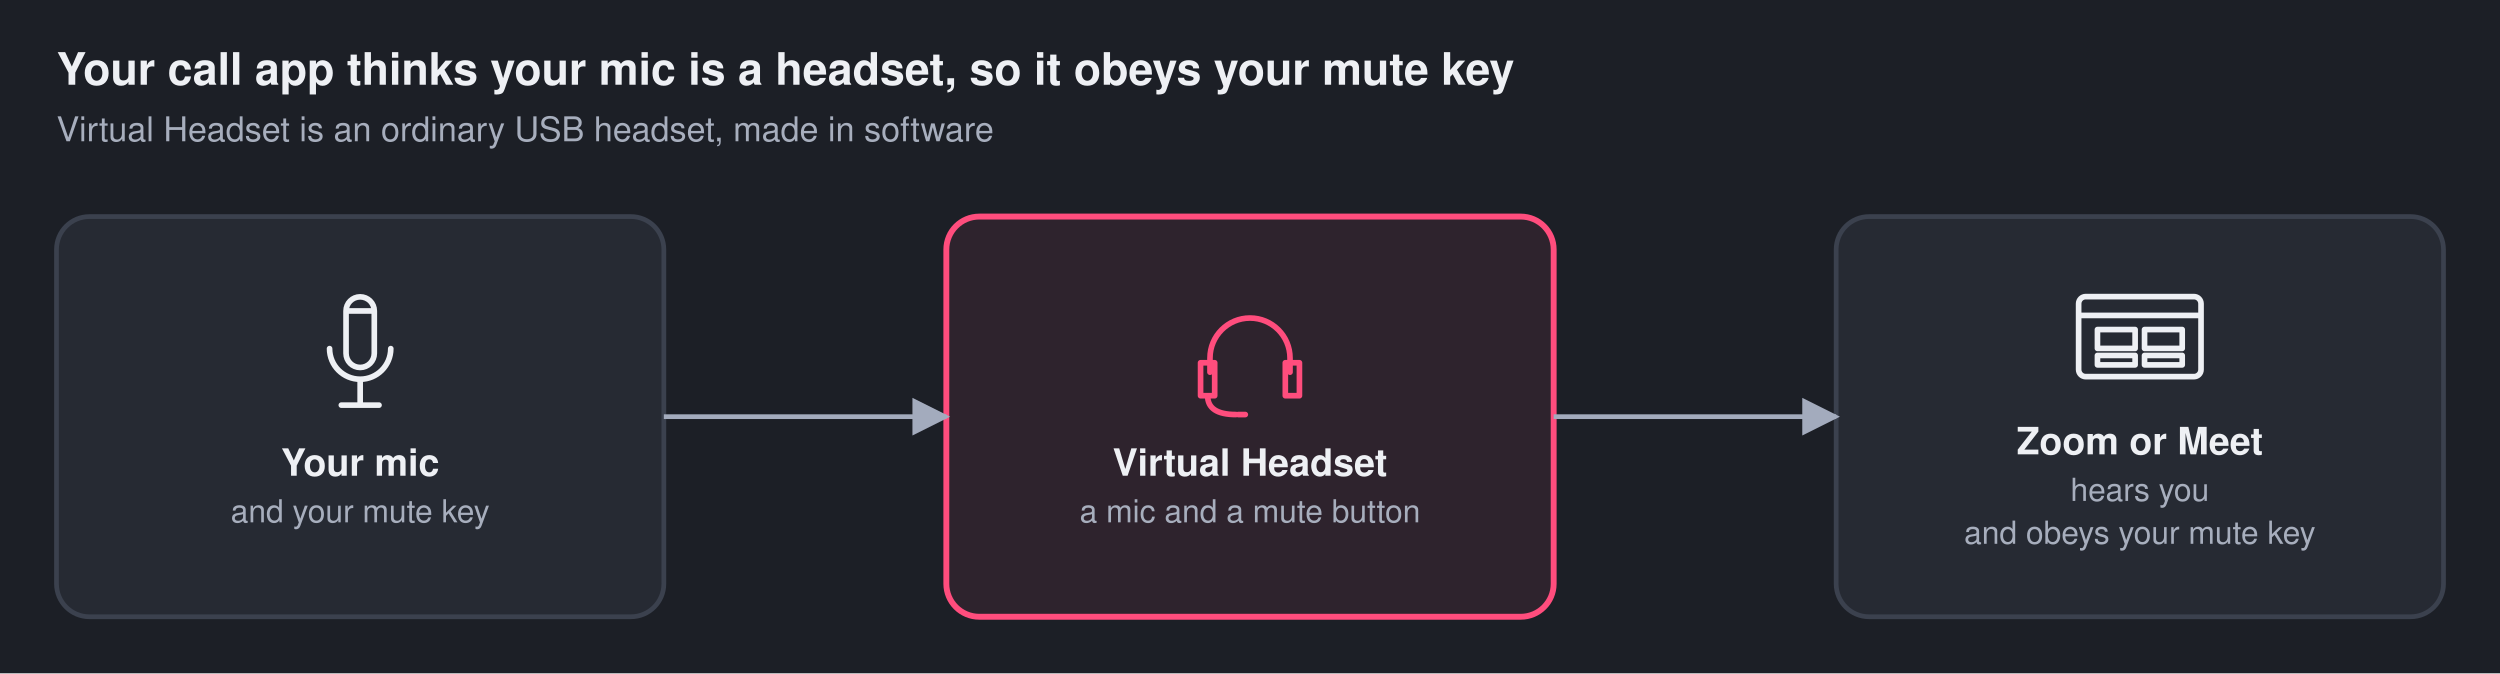
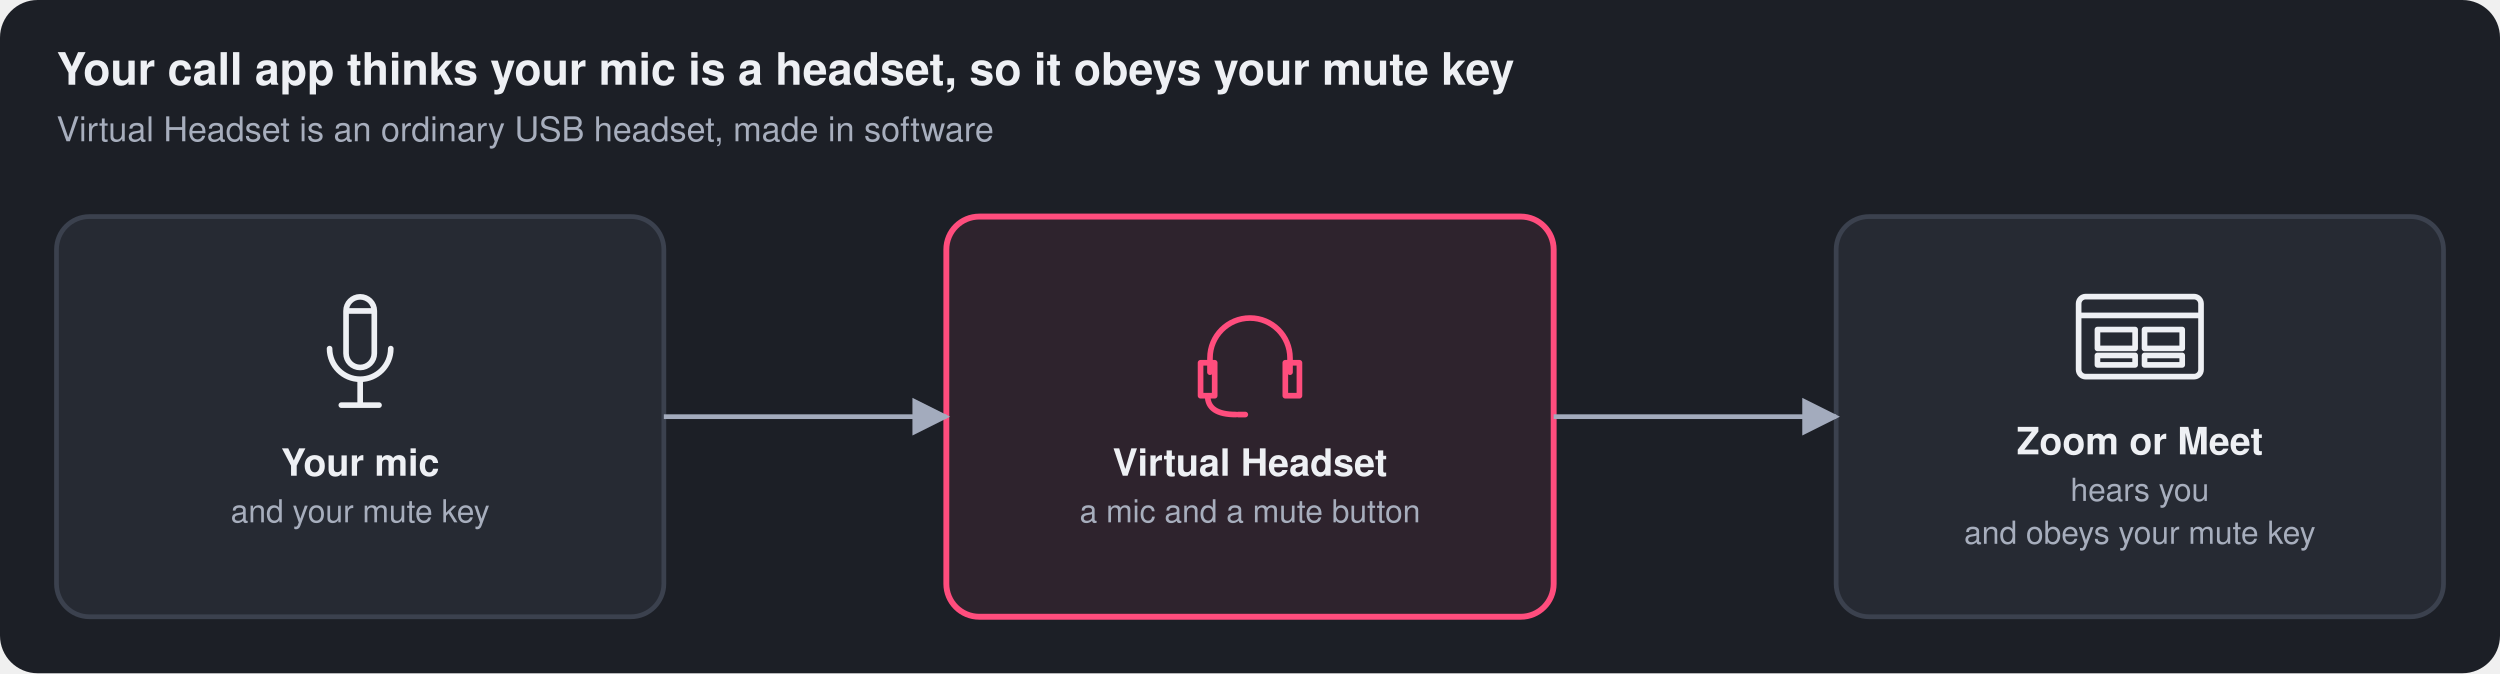
<svg xmlns="http://www.w3.org/2000/svg" viewBox="0 0 1062 286" width="1062" height="286" role="img">
  <style>
  text { font-family: -apple-system, 'Segoe UI', Helvetica, Arial, sans-serif; fill: #eef0f4; }
  .bg { fill: #1c1f26; }
  .box { fill: #262a33; stroke: #3b414e; stroke-width: 2; }
  .key { fill: #ff4d7d; fill-opacity: .08; stroke: #ff4d7d; stroke-width: 2.5; }
  .head { font-size: 19px; font-weight: 700; }
  .lede { font-size: 14.5px; fill: #a7aebd; }
  .title { font-size: 16px; font-weight: 650; }
  .sub { font-size: 13.5px; fill: #a7aebd; }
  .label { font-size: 13px; font-weight: 600; fill: #eef0f4; }
  .axis { font-size: 12.5px; fill: #a7aebd; }
  .axis-strong { font-size: 12.5px; font-weight: 650; fill: #eef0f4; }
  .edge { fill: none; stroke: #a3abbd; stroke-width: 2; marker-end: url(#arrow); }
+   .spoke { stroke: #3b414e; stroke-width: 2.5; }
  .tick { stroke: #a7aebd; stroke-width: 1.5; stroke-dasharray: 4 4; }
  .tag { fill: #1c1f26; }
  .arrowhead { fill: #a3abbd; }
  .badge { fill: #ff4d7d; }
  .badge-text { font-size: 12px; font-weight: 700; fill: #ffffff; }
  .ink { fill: none; stroke: #eef0f4; stroke-width: 2.4; stroke-linecap: round; stroke-linejoin: round; }
  .ink-live { fill: none; stroke: #ff4d7d; stroke-width: 2.4; stroke-linecap: round; stroke-linejoin: round; }
  .seg-quiet { fill: #262a33; stroke: #3b414e; stroke-width: 1.5; }
  .seg-live { fill: #ff4d7d; fill-opacity: .2; stroke: #ff4d7d; stroke-width: 1.5; }
  .seg-ok { fill: #5ad18a; fill-opacity: .2; stroke: #5ad18a; stroke-width: 1.5; }
  .seg-mono { fill: #a3abbd; fill-opacity: .16; stroke: #a3abbd; stroke-width: 1.5; }
</style>
  <defs>
    <marker id="arrow" viewBox="0 0 10 10" refX="9" refY="5" markerWidth="8" markerHeight="8" orient="auto-start-reverse">
      <path class="arrowhead" d="M0 0L10 5L0 10z" />
    </marker>
  </defs>
-   <rect class="bg" width="1062" height="286" />
+   <rect class="bg" width="1062" height="286" rx="16" />
  <text class="head" x="24" y="36">Your call app thinks your mic is a headset, so it obeys your mute key</text>
  <text class="lede" x="24" y="60">Virtual Headset is an ordinary USB headset, made in software</text>
  <rect class="box" x="24" y="92" width="258" height="170" rx="14" />
  <path class="ink" transform="translate(153 152.1)" d="M-6 -20h12v18a6 6 0 0 1 -12 0zM-6 -20a6 6 0 0 1 12 0M-13 -4a13 13 0 0 0 26 0M0 9v11M-8 20h16" />
  <text class="title" x="153" y="202.1" text-anchor="middle">Your mic</text>
  <text class="sub" x="153" y="221.9" text-anchor="middle">and your mute key</text>
  <rect class="key" x="402" y="92" width="258" height="170" rx="14" />
  <path class="ink-live" transform="translate(531 152.1)" d="M-17 6v-6a17 17 0 0 1 34 0v6M-21 2h6v14h-6zM15 2h6v14h-6zM-18 16q0 8 12 8M-5 24h3" />
  <text class="title" x="531" y="202.1" text-anchor="middle">Virtual Headset</text>
  <text class="sub" x="531" y="221.9" text-anchor="middle">a mic and a mute button</text>
  <rect class="box" x="780" y="92" width="258" height="170" rx="14" />
  <path class="ink" transform="translate(909 143)" d="M-23 -17h46a3 3 0 0 1 3 3v28a3 3 0 0 1 -3 3h-46a3 3 0 0 1 -3 -3v-28a3 3 0 0 1 3 -3zM-26 -9h52M-18 -3h16v8h-16zM2 -3h16v8h-16zM-18 8h16v4h-16zM2 8h16v4h-16z" />
  <text class="title" x="909" y="193" text-anchor="middle">Zoom or Meet</text>
  <text class="sub" x="909" y="212.8" text-anchor="middle">hears you</text>
  <text class="sub" x="909" y="231" text-anchor="middle">and obeys your mute key</text>
  <path class="edge" d="M282 177L402 177" />
  <path class="edge" d="M660 177L780 177" />
</svg>
